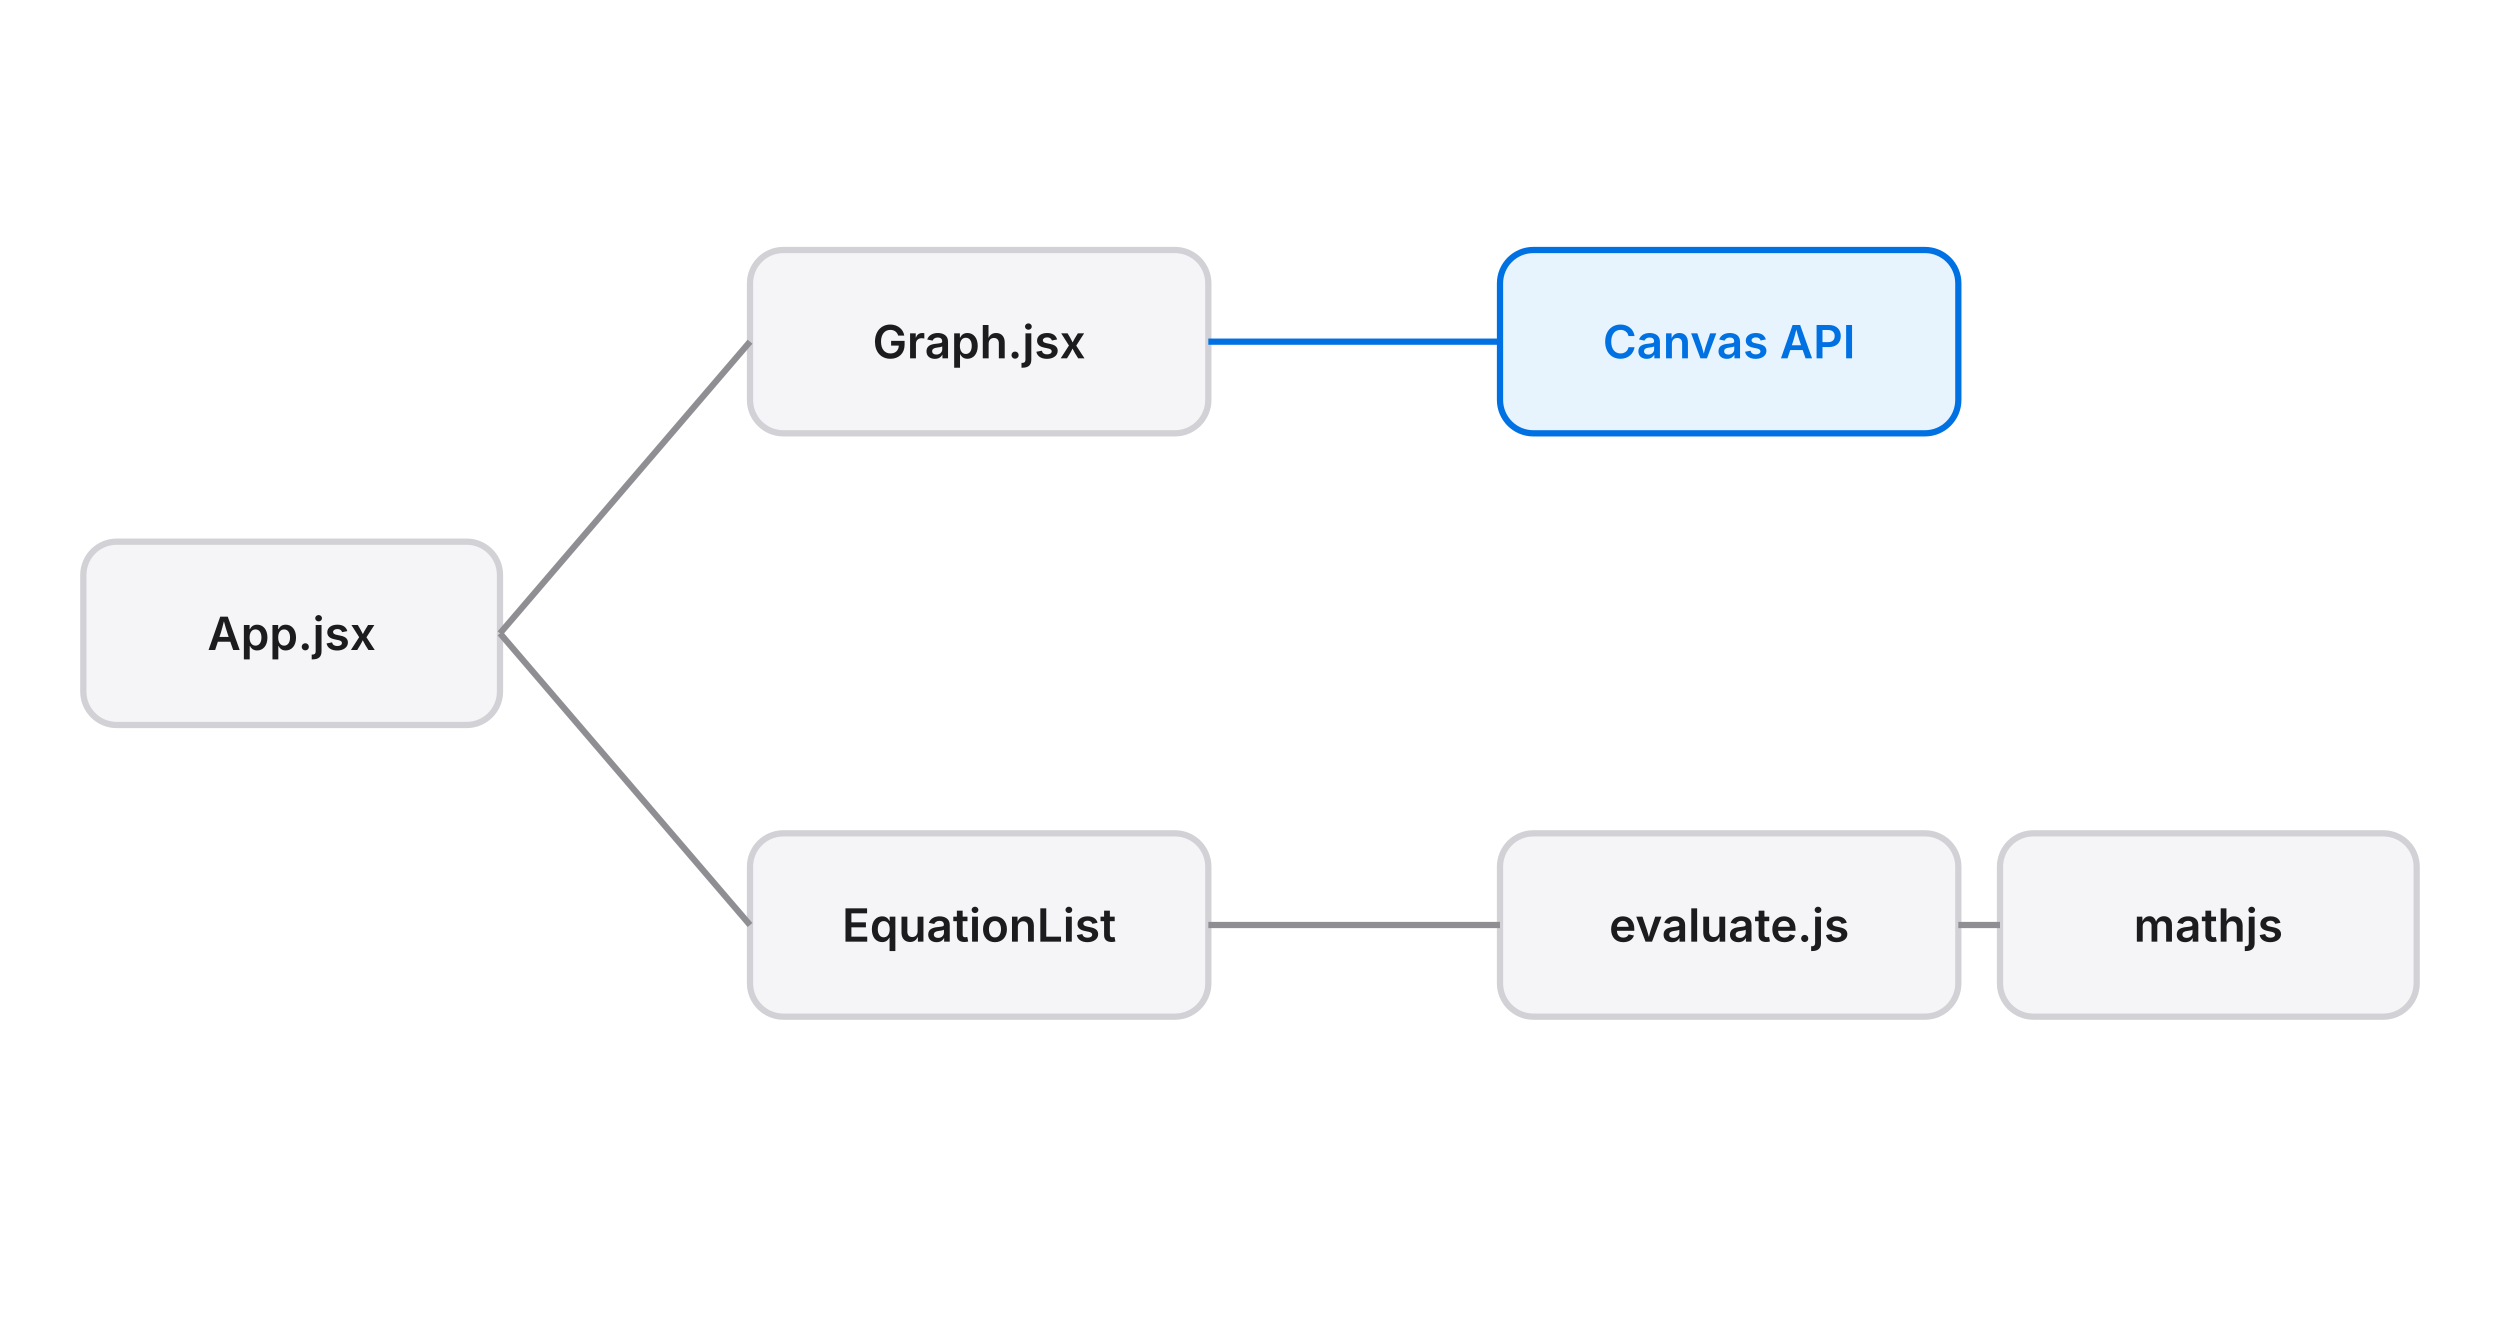
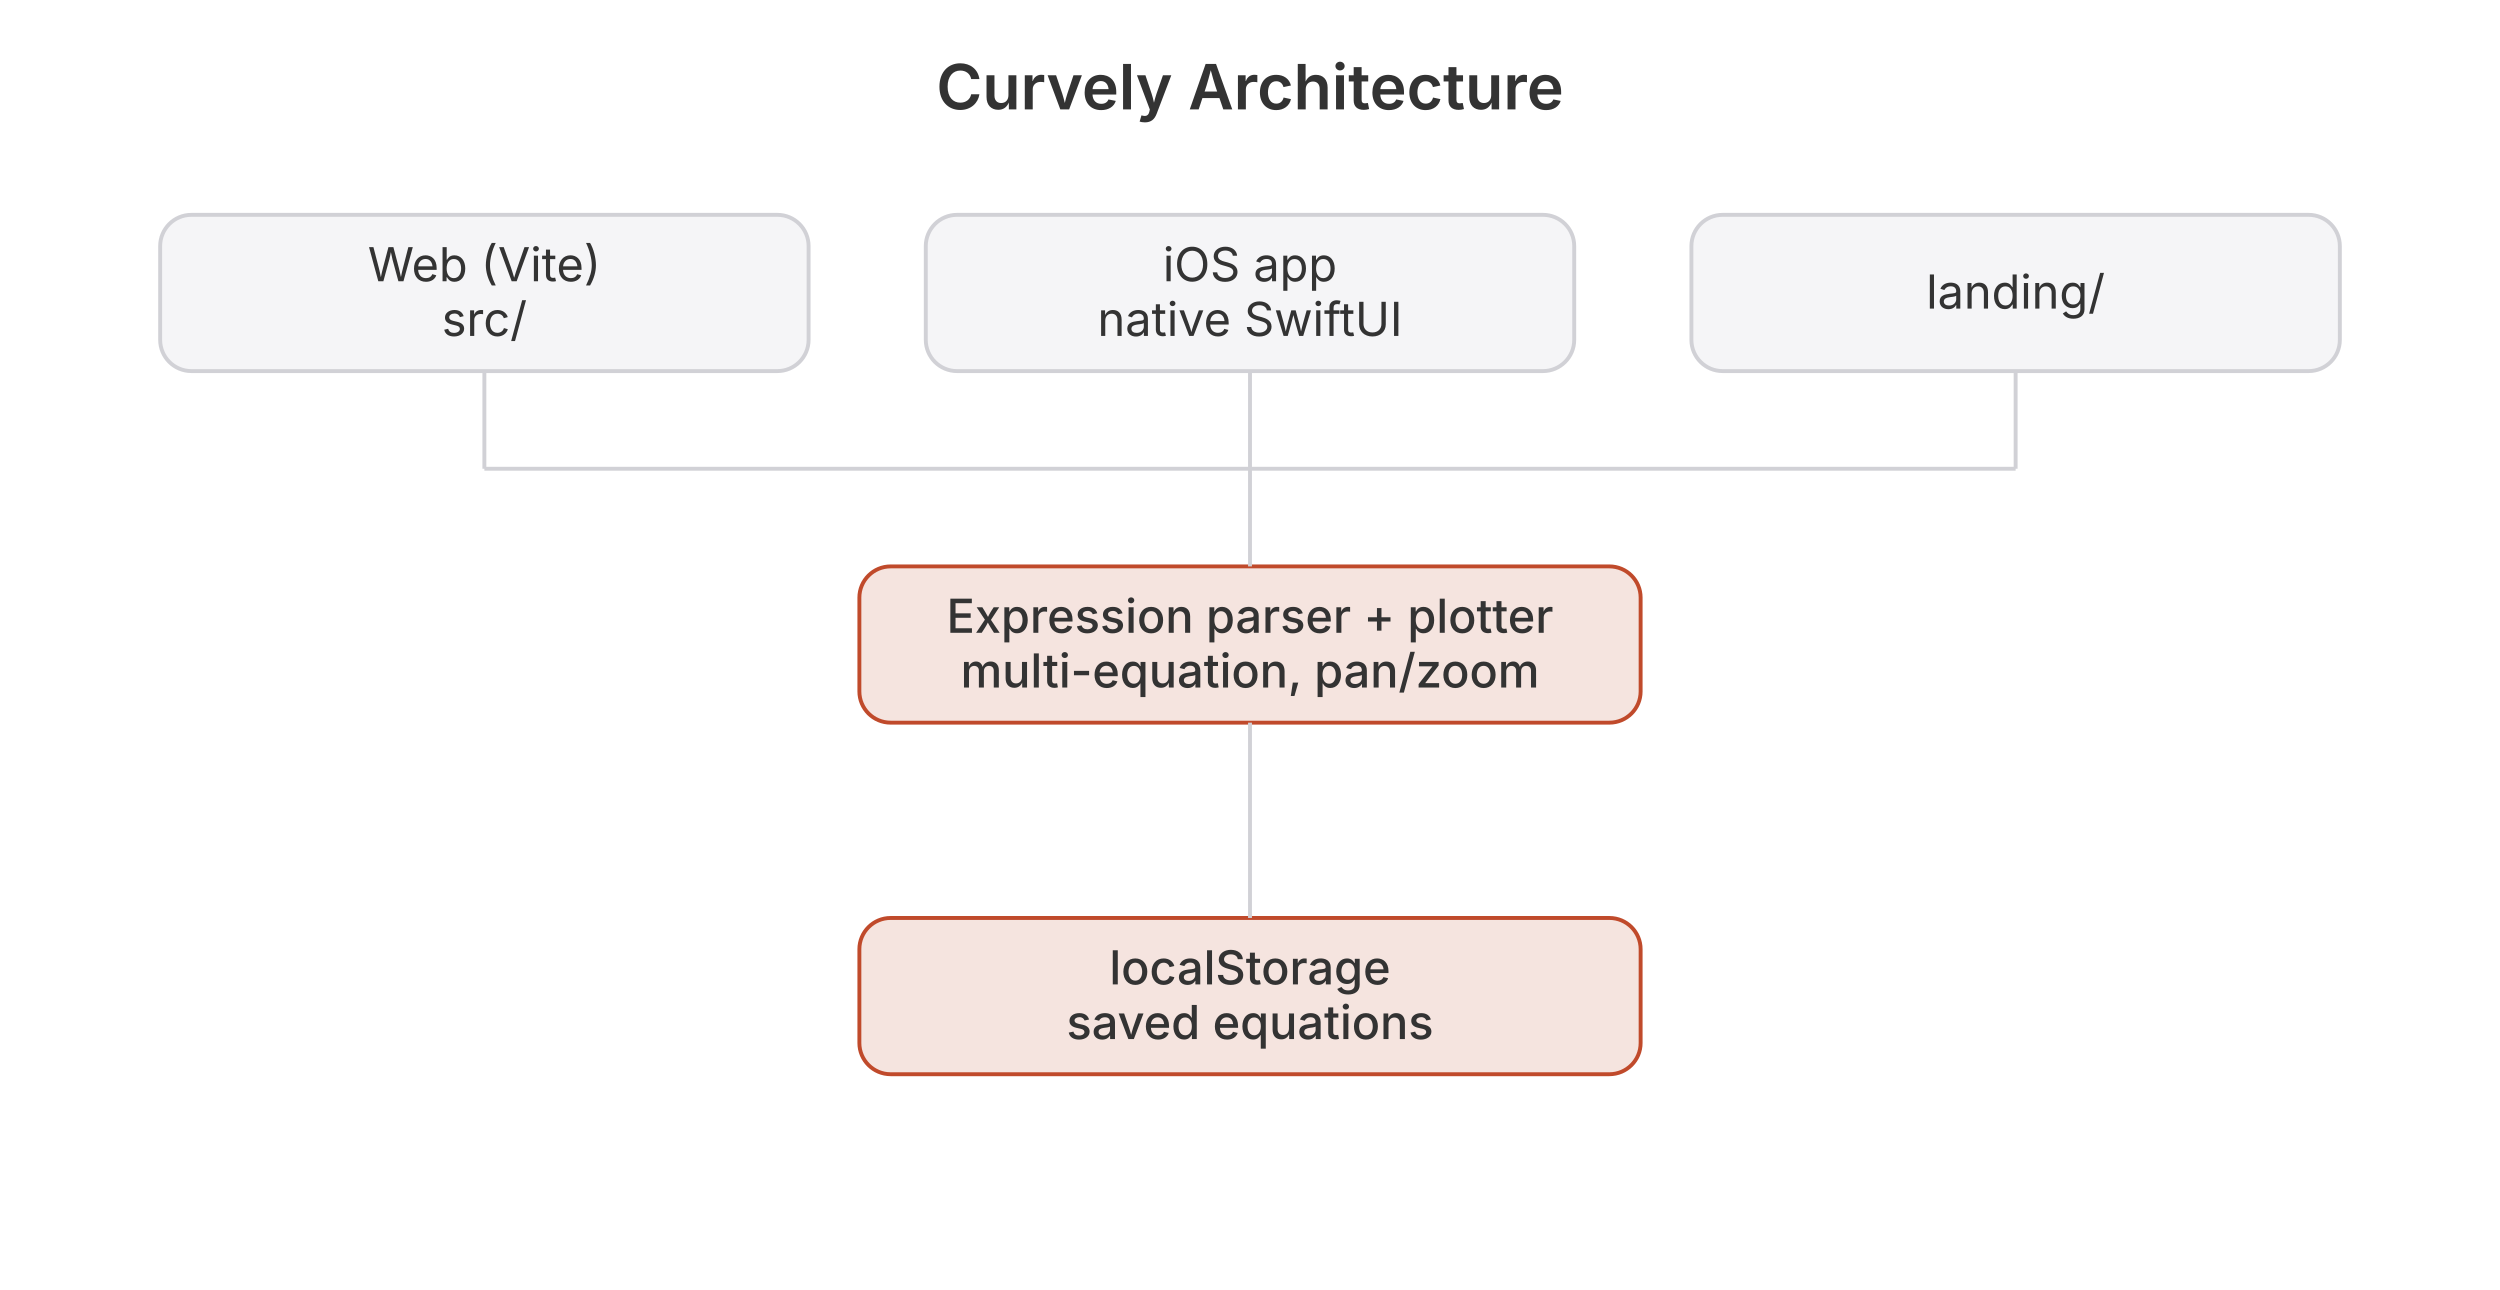
- <svg xmlns="http://www.w3.org/2000/svg" width="600" height="320" viewBox="0 0 600 320" style="background:#fff;font-family:-apple-system,BlinkMacSystemFont,'SF Pro Display',sans-serif">
-   <rect x="20" y="130" width="100" height="44" rx="8" style="fill:#f5f5f7;stroke:#d1d1d6;stroke-width:1.5" />
-   <text x="70" y="156" style="font-size:11px;text-anchor:middle;fill:#1c1c1e;font-weight:600">App.jsx</text>
-   <rect x="180" y="60" width="110" height="44" rx="8" style="fill:#f5f5f7;stroke:#d1d1d6;stroke-width:1.5" />
-   <text x="235" y="86" style="font-size:11px;text-anchor:middle;fill:#1c1c1e;font-weight:600">Graph.jsx</text>
-   <rect x="180" y="200" width="110" height="44" rx="8" style="fill:#f5f5f7;stroke:#d1d1d6;stroke-width:1.5" />
-   <text x="235" y="226" style="font-size:11px;text-anchor:middle;fill:#1c1c1e;font-weight:600">EquationList</text>
-   <rect x="360" y="60" width="110" height="44" rx="8" style="fill:#e8f4fd;stroke:#0071e3;stroke-width:1.5" />
-   <text x="415" y="86" style="font-size:11px;text-anchor:middle;fill:#0071e3;font-weight:600">Canvas API</text>
-   <rect x="360" y="200" width="110" height="44" rx="8" style="fill:#f5f5f7;stroke:#d1d1d6;stroke-width:1.5" />
-   <text x="415" y="226" style="font-size:11px;text-anchor:middle;fill:#1c1c1e;font-weight:600">evaluate.js</text>
-   <rect x="480" y="200" width="100" height="44" rx="8" style="fill:#f5f5f7;stroke:#d1d1d6;stroke-width:1.5" />
-   <text x="530" y="226" style="font-size:11px;text-anchor:middle;fill:#1c1c1e;font-weight:600">mathjs</text>
-   <line x1="120" y1="152" x2="180" y2="82" style="stroke:#8e8e93;stroke-width:1.5" />
-   <line x1="120" y1="152" x2="180" y2="222" style="stroke:#8e8e93;stroke-width:1.5" />
-   <line x1="290" y1="82" x2="360" y2="82" style="stroke:#0071e3;stroke-width:1.5" />
-   <line x1="290" y1="222" x2="360" y2="222" style="stroke:#8e8e93;stroke-width:1.5" />
-   <line x1="470" y1="222" x2="480" y2="222" style="stroke:#8e8e93;stroke-width:1.5" />
+ <svg xmlns="http://www.w3.org/2000/svg" width="640" height="330" style="background:#fff;font-family:-apple-system,BlinkMacSystemFont,sans-serif" viewBox="0 0 640 330">
+   <text x="320" y="28" fill="#333" font-size="16" font-weight="600" text-anchor="middle">Curvely Architecture</text>
+   <rect width="166" height="40" x="41" y="55" fill="#f5f5f7" stroke="#d1d1d6" rx="8" />
+   <text x="124" y="72" fill="#333" font-size="12" text-anchor="middle">Web (Vite)</text>
+   <text x="124" y="86" fill="#333" font-size="12" text-anchor="middle">src/</text>
+   <rect width="166" height="40" x="237" y="55" fill="#f5f5f7" stroke="#d1d1d6" rx="8" />
+   <text x="320" y="72" fill="#333" font-size="12" text-anchor="middle">iOS app</text>
+   <text x="320" y="86" fill="#333" font-size="12" text-anchor="middle">native SwiftUI</text>
+   <rect width="166" height="40" x="433" y="55" fill="#f5f5f7" stroke="#d1d1d6" rx="8" />
+   <text x="516" y="79" fill="#333" font-size="12" text-anchor="middle">landing/</text>
+   <rect width="200" height="40" x="220" y="145" fill="#c04a2b" fill-opacity=".15" stroke="#c04a2b" rx="8" />
+   <text x="320" y="162" fill="#333" font-size="12" font-weight="500" text-anchor="middle">Expression parser + plotter</text>
+   <text x="320" y="176" fill="#333" font-size="12" font-weight="500" text-anchor="middle">multi-equation, pan/zoom</text>
+   <rect width="200" height="40" x="220" y="235" fill="#c04a2b" fill-opacity=".15" stroke="#c04a2b" rx="8" />
+   <text x="320" y="252" fill="#333" font-size="12" font-weight="500" text-anchor="middle">localStorage</text>
+   <text x="320" y="266" fill="#333" font-size="12" font-weight="500" text-anchor="middle">saved equations</text>
+   <path stroke="#d1d1d6" fill="none" d="M124 95v25M320 95v25M516 95v25M124 120H516M320 120V145M320 185V235" />
</svg>
